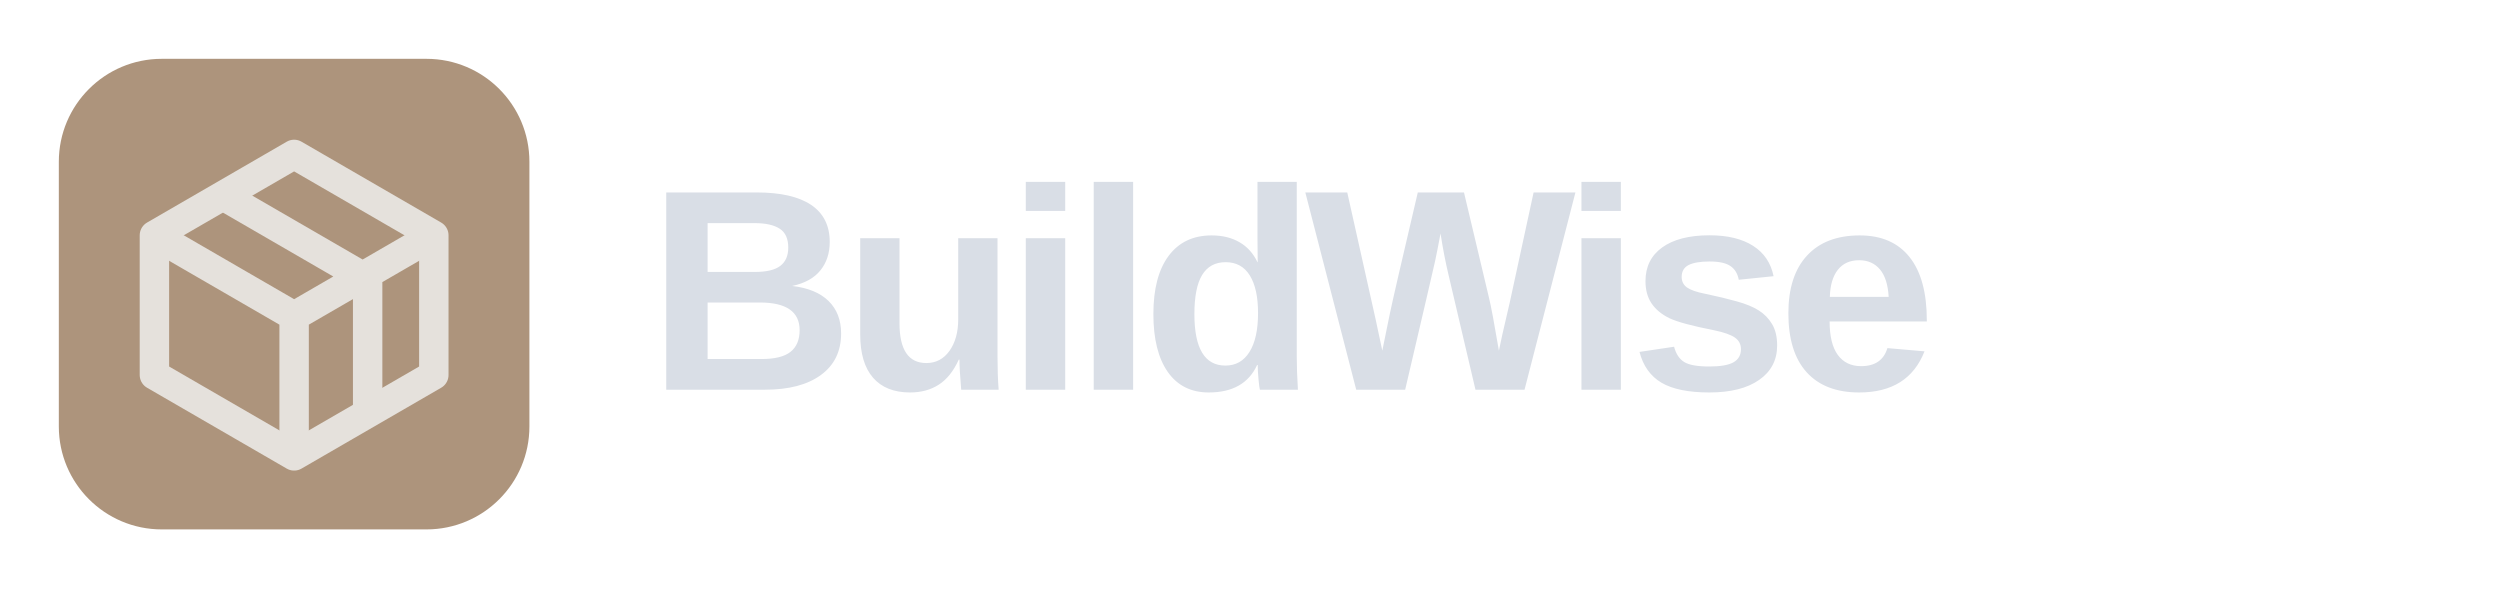
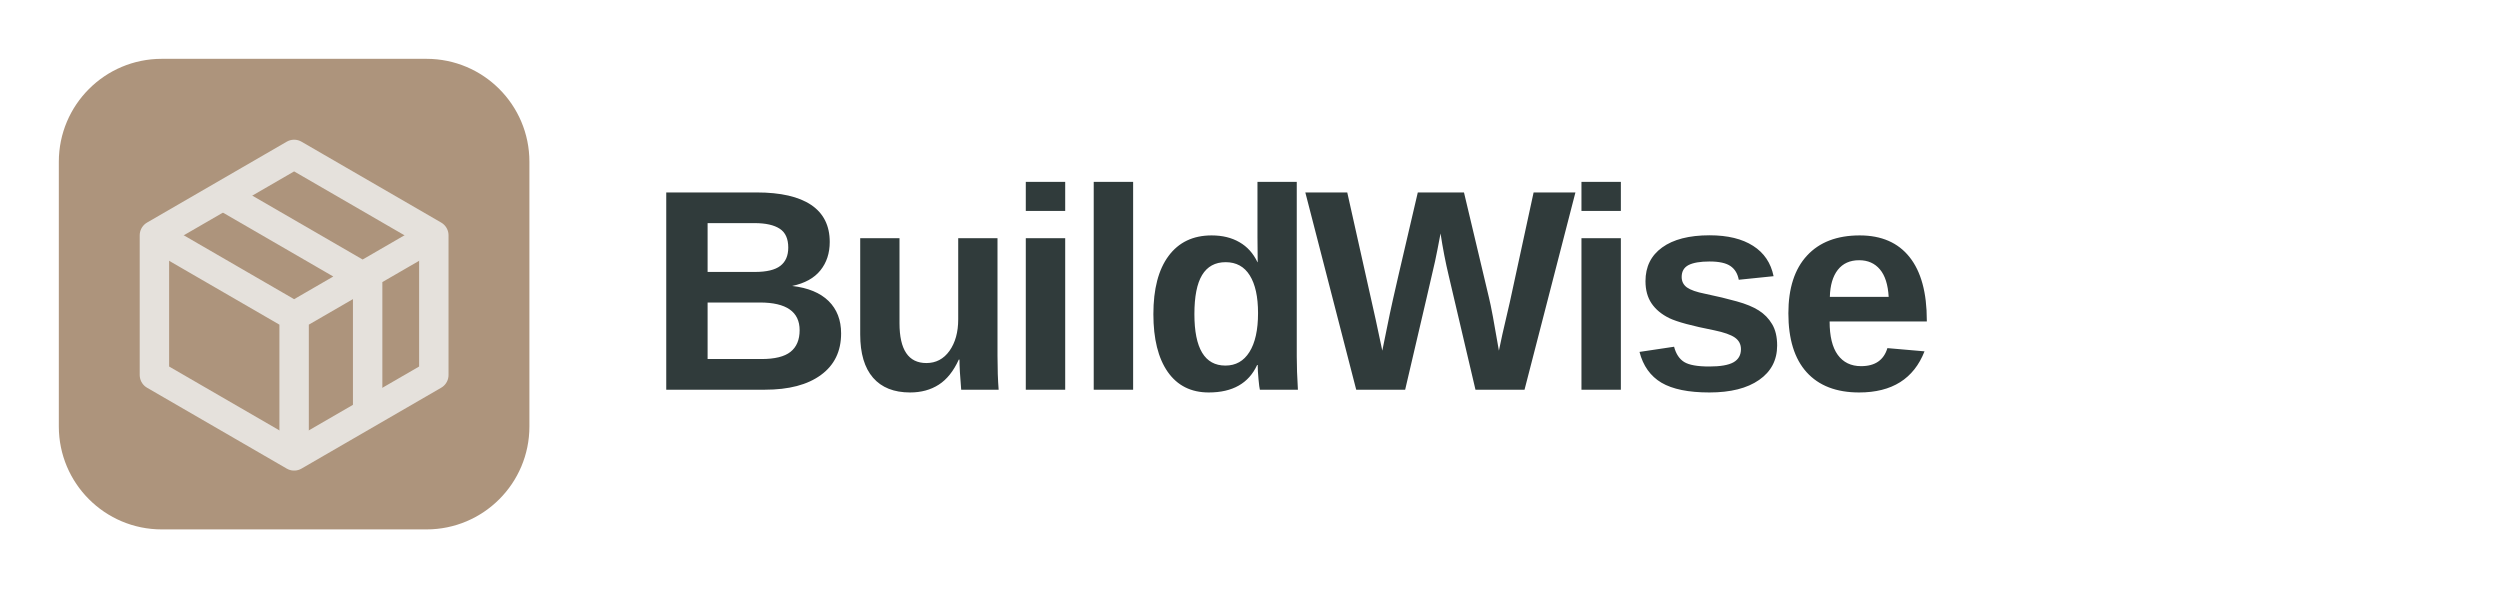
<svg xmlns="http://www.w3.org/2000/svg" width="340" height="80" viewBox="0 0 340 80">
  <rect x="8" y="8" width="64" height="64" rx="14" fill="#ad947c" />
  <g transform="translate(8 8)">
    <path d="m13 24 19-11 19 11v19L32 54 13 43V24z" fill="none" stroke="#e5e1dc" stroke-width="4" stroke-linejoin="round" />
    <path d="m13 24 19 11 19-11M32 35v19M23 19l19 11v18" fill="none" stroke="#e5e1dc" stroke-width="4" stroke-linejoin="round" />
  </g>
-   <text x="88" y="53" font-family="Segoe UI,Arial,sans-serif" font-size="39" font-weight="750" letter-spacing="-1.6" fill="#d9dee6">BuildWise</text>
+   <text x="88" y="53" font-family="Segoe UI,Arial,sans-serif" font-size="39" font-weight="750" letter-spacing="-1.6" fill="#303b3b">BuildWise</text>
</svg>
